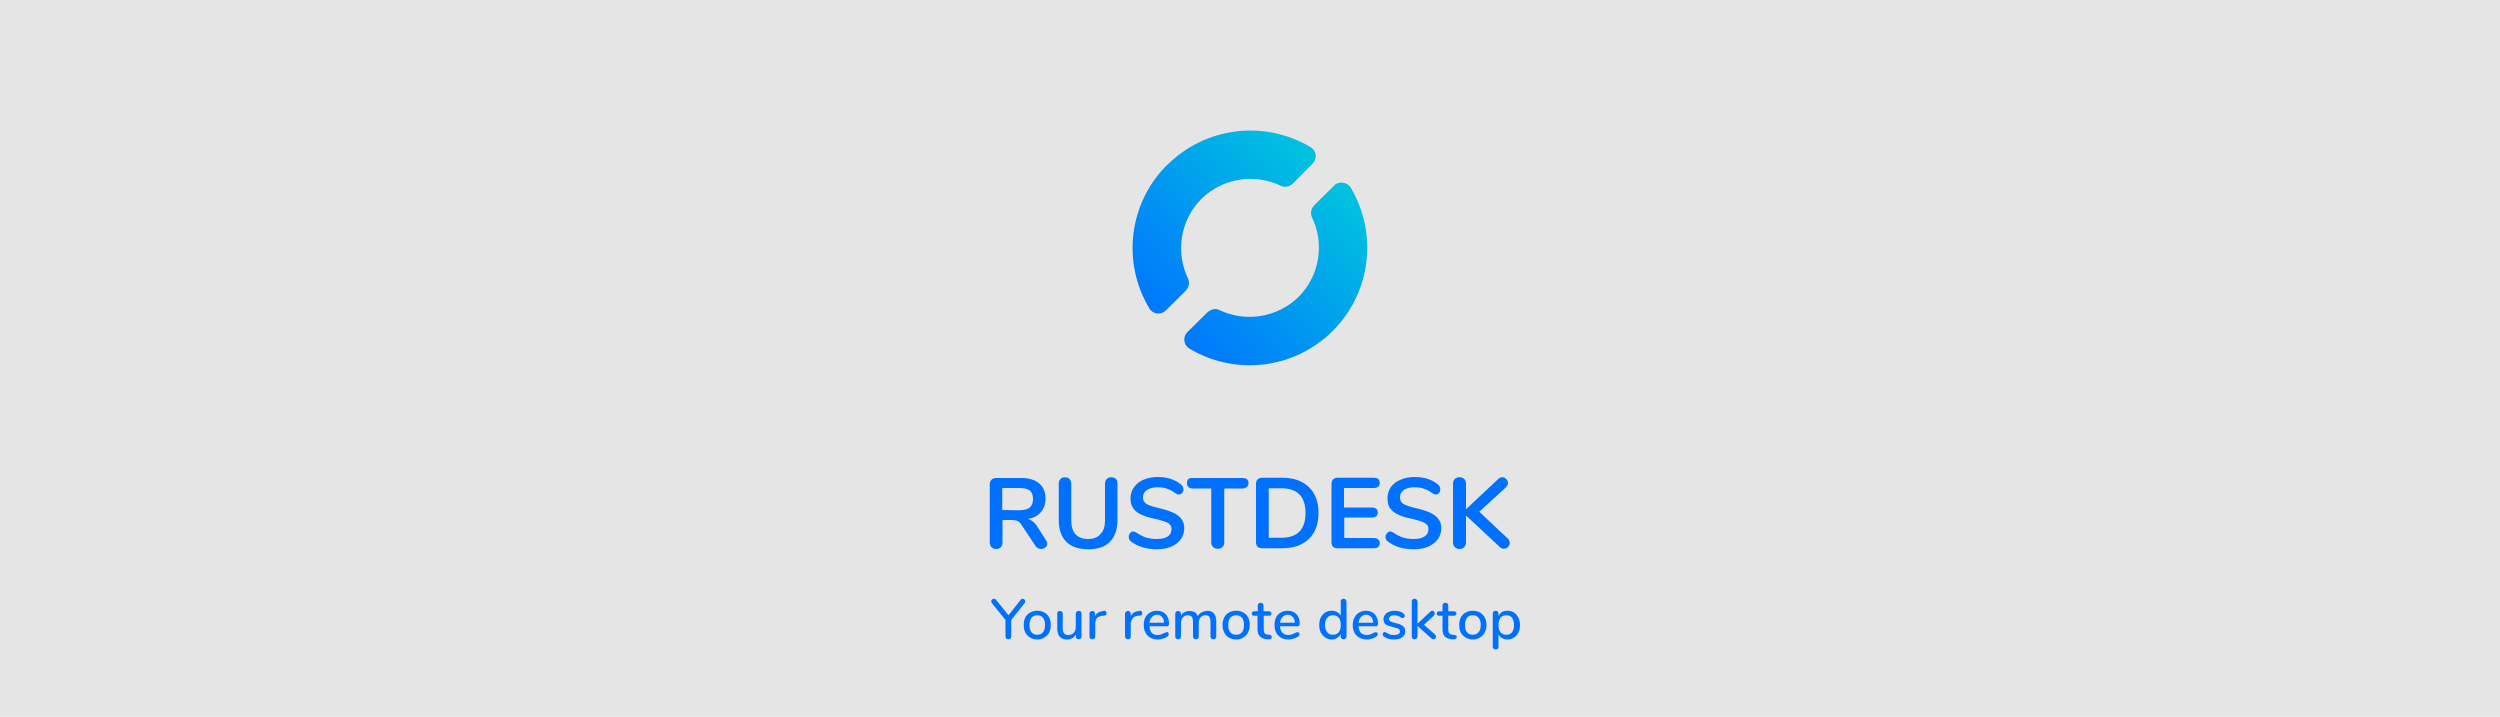
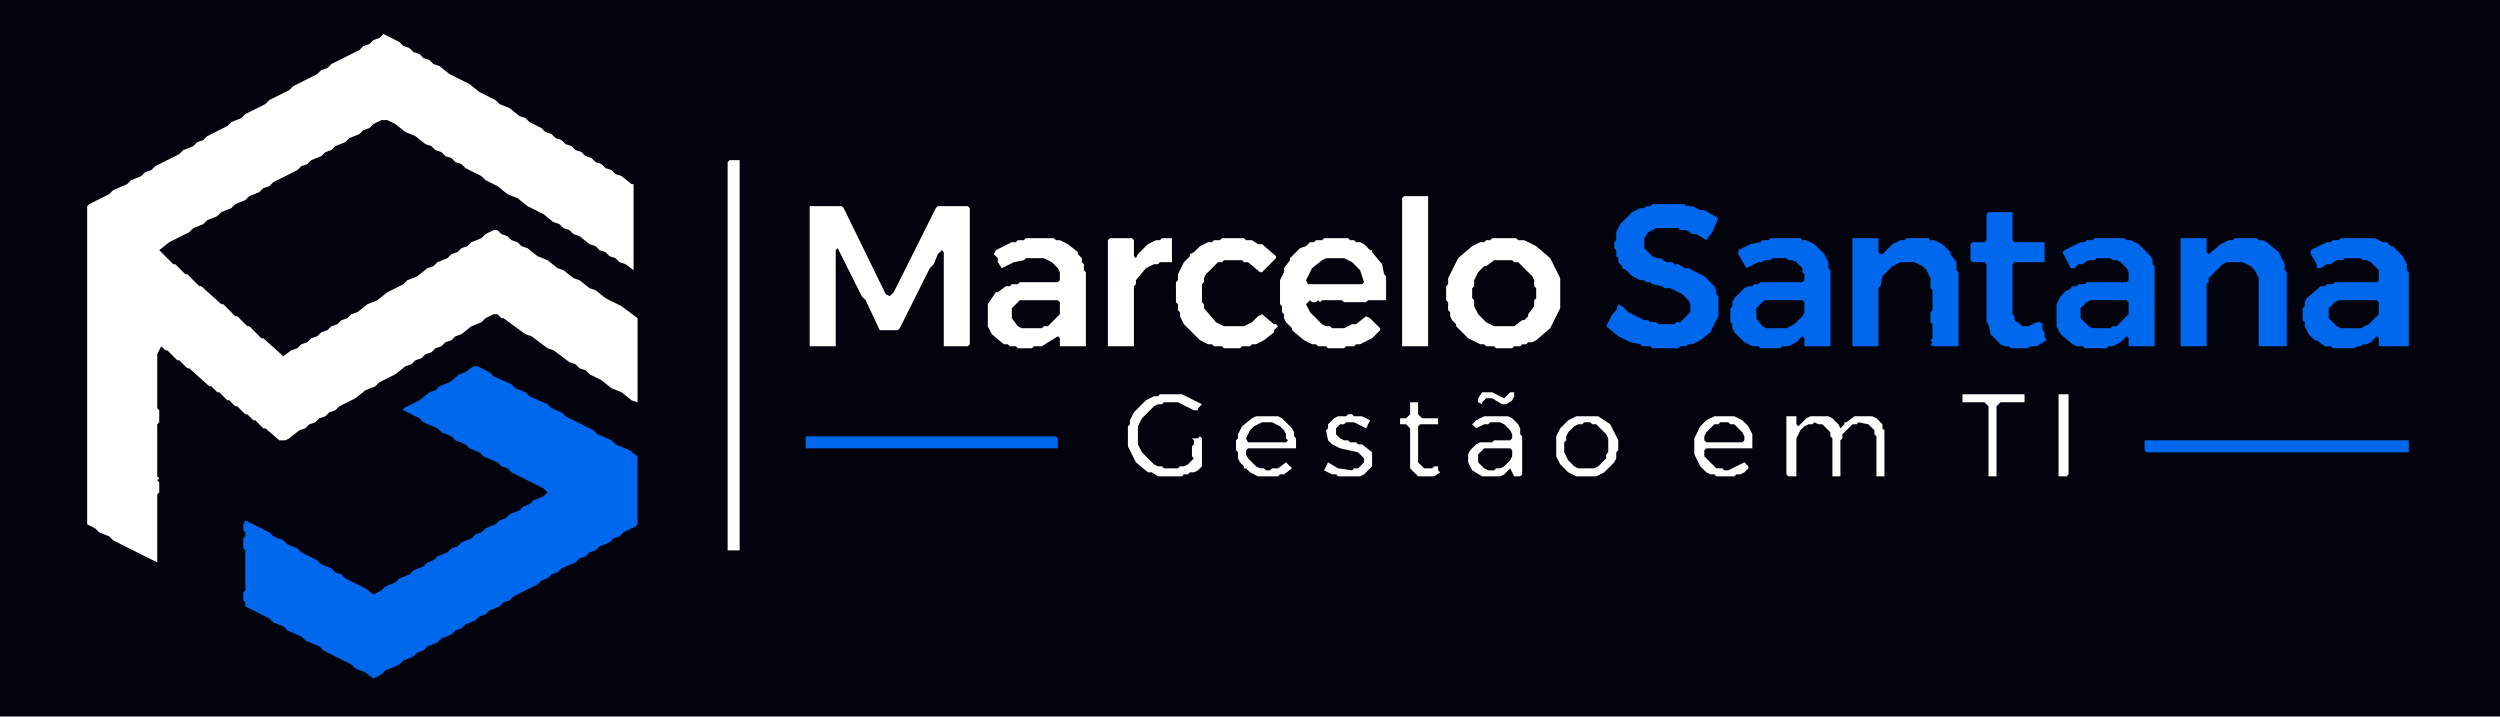
- <svg xmlns="http://www.w3.org/2000/svg" xmlns:xlink="http://www.w3.org/1999/xlink" xml:space="preserve" width="1000" height="286.6" style="clip-rule:evenodd;fill-rule:evenodd;stroke-linejoin:round;stroke-miterlimit:1.414">
-   <path d="M0 0h1000v286.6H0z" style="opacity:1;fill:#e5e5e5;fill-opacity:1;fill-rule:evenodd;stroke:none;stroke-width:.143px;stroke-linecap:butt;stroke-linejoin:miter;stroke-miterlimit:4;stroke-dasharray:none;stroke-dashoffset:0;stroke-opacity:1;marker:none" />
-   <defs>
-     <linearGradient xlink:href="#a" id="c" x1=".1" x2=".8" y1=".9" y2=".2" gradientTransform="matrix(94.00173 0 0 93.99768 453 52.2)" gradientUnits="userSpaceOnUse" />
-     <linearGradient id="a" x1=".1" x2=".8" y1=".9" y2=".2" gradientTransform="matrix(26.301 0 0 26.331 90.7 911.8)" gradientUnits="userSpaceOnUse">
-       <stop offset="0" stop-color="#004ba6" style="stop-color:#0071ff;stop-opacity:1" />
-       <stop offset="1" stop-color="#00bfe1" style="stop-color:#00bfe1;stop-opacity:1" />
-     </linearGradient>
-     <path id="b" d="M412.8 154.2h247V204h-247z" />
-   </defs>
-   <g style="clip-rule:evenodd;fill-rule:evenodd;stroke-linejoin:round;stroke-miterlimit:1.414">
-     <g style="font-size:40px;line-height:1.25;white-space:pre;shape-inside:url(#b);fill:#0071ff" transform="translate(-20 28.7)">
-       <path d="M438.4 187.4q.5.7.5 1.4 0 .9-.8 1.5-.7.6-1.7.6-.6 0-1.2-.3t-1-.9l-5.3-8q-.8-1.4-1.7-1.9-1-.5-2.4-.5H421v9q0 1.2-.7 1.9-.6.7-1.8.7-1.2 0-1.9-.7t-.7-2V165q0-1.2.7-1.8.7-.7 1.8-.7h10q4.8 0 7.3 2.2 2.5 2.1 2.5 6.1 0 3.3-1.9 5.4-1.8 2.1-5.2 2.7 1.2.3 2 1 1 .7 1.8 2zm-10.8-12q3 0 4.3-1.1 1.3-1.2 1.3-3.4 0-2.4-1.3-3.4-1.4-1-4.3-1h-6.7v8.8zm27.7 15.6q-5.8 0-8.8-3-3-3-3-8.8v-14.4q0-1.2.7-1.9.6-.7 1.8-.7 1.2 0 1.8.7.7.7.7 1.9v14.7q0 3.6 1.7 5.5 1.8 1.9 5 1.9 3.4 0 5-2 1.8-1.8 1.8-5.4v-14.7q0-1.2.7-1.9t1.8-.7q1.2 0 1.9.7.6.7.6 1.9v14.4q0 5.7-3 8.8-3 3-8.7 3zm27.4 0q-3 0-5.8-.8-2.7-.9-4.5-2.3-.9-.6-.9-1.9 0-.8.5-1.4.5-.7 1.2-.7t1.6.6q1.8 1.2 3.6 1.8 2 .6 4.2.6 3 0 4.5-1t1.5-3q0-1.6-1.4-2.4-1.5-.8-4.9-1.6-3.5-.7-5.7-1.7t-3.3-2.6q-1.1-1.5-1.1-4 0-2.4 1.4-4.4 1.4-2 3.8-3 2.6-1.1 5.7-1.1 5.7 0 9.3 3 .5.4.7.9.3.4.3 1 0 .9-.6 1.5-.4.6-1.1.6l-.8-.1-.9-.5q-1.6-1.2-3.2-1.7-1.5-.6-3.7-.6-2.7 0-4.3 1.1-1.6 1-1.6 3 0 1.7 1.4 2.6 1.4.8 4.8 1.6 3.5.8 5.7 1.8 2.3 1 3.4 2.5 1.2 1.5 1.2 3.8 0 2.5-1.4 4.4-1.3 1.9-3.9 3-2.4 1-5.7 1zm24.4-.2q-1.2 0-1.9-.7t-.7-1.8v-21.6h-7.3q-2.4 0-2.4-2.2t2.4-2H517q2.4 0 2.4 2t-2.4 2.2h-7.3v21.6q0 1.1-.7 1.8t-1.9.7zm17.8-.2q-1.2 0-1.9-.6-.6-.7-.6-1.8v-23.3q0-1.2.6-1.8.7-.7 1.9-.7h8q6.8 0 10.6 3.7 3.9 3.7 3.9 10.4t-3.9 10.4q-3.8 3.7-10.7 3.7zm7.6-4.2q9.7 0 9.7-9.9t-9.7-9.9h-5v19.8zm22.5 4.2q-1.1 0-1.8-.6-.6-.7-.6-1.8v-23.3q0-1.2.6-1.8.7-.7 1.8-.7h14.5q1.1 0 1.8.5.6.6.6 1.5 0 1-.6 1.6-.7.5-1.8.5h-11.9v7.8h11q1.2 0 1.9.5.6.5.6 1.5t-.6 1.5-1.8.5h-11v8.2h11.8q1.1 0 1.8.6.6.5.6 1.5t-.6 1.5-1.8.5zm30.5.4q-3.1 0-5.9-.8-2.7-.9-4.4-2.3-1-.6-1-1.9 0-.8.6-1.4.5-.7 1.2-.7t1.6.6q1.7 1.2 3.6 1.8 1.9.6 4.2.6 2.9 0 4.4-1 1.6-1 1.6-3 0-1.6-1.5-2.4-1.4-.8-4.8-1.6-3.5-.7-5.7-1.7t-3.4-2.6q-1-1.5-1-4 0-2.4 1.3-4.4 1.4-2 3.9-3 2.5-1.1 5.6-1.1 5.8 0 9.4 3 .5.4.7.9.2.4.2 1 0 .9-.5 1.5t-1.2.6l-.7-.1-.9-.5q-1.6-1.2-3.2-1.7-1.5-.6-3.8-.6-2.7 0-4.3 1.1-1.5 1-1.5 3 0 1.7 1.4 2.6 1.4.8 4.7 1.6 3.6.8 5.8 1.8 2.2 1 3.4 2.5 1.2 1.5 1.2 3.8 0 2.5-1.4 4.4-1.4 1.9-3.9 3-2.5 1-5.7 1zm37.6-4.3q.8.8.8 1.8 0 .9-.7 1.6-.7.7-1.6.7-1 0-1.9-.9l-13.3-12.4v10.8q0 1.1-.7 1.8-.7.8-1.9.8t-1.9-.8q-.7-.7-.7-1.8v-23.5q0-1.2.7-1.9t1.9-.7q1.2 0 1.9.7t.7 1.9V175l12.9-12.1q.7-.7 1.6-.7 1 0 1.6.7.7.7.7 1.6t-.8 1.7l-10.7 9.8z" aria-label="RUSTDESK" style="font-weight:700;font-family:Nunito;-inkscape-font-specification:&quot;Nunito Bold&quot;" />
-     </g>
-     <g style="font-size:22.667px;line-height:1.25;fill:#0071ff">
-       <path d="M390.8 212.4q.3-.4.7-.4.5 0 .8.3.3.4.3.8t-.3.7l-5.3 6.7v6.5q0 .6-.4 1-.3.2-.8.2t-.8-.3q-.3-.3-.3-.9v-6.5l-5.4-6.7q-.3-.3-.3-.7 0-.5.3-.8.4-.3.8-.3.5 0 .8.4l5 6.2zm6.6 15.9q-1.6 0-2.9-.8-1.2-.7-1.9-2-.6-1.3-.6-3t.6-3q.7-1.3 2-2 1.2-.7 2.8-.7t2.8.7q1.3.7 2 2 .6 1.3.6 3t-.6 3q-.7 1.3-2 2-1.2.8-2.8.8zm0-1.9q1.5 0 2.3-1 .8-1 .8-2.9t-.8-2.9q-.8-1-2.3-1t-2.3 1q-.8 1-.8 3 0 1.8.8 2.8.8 1 2.3 1zm16.5-9.6q.6 0 .9.3.3.3.3.8v9.2q0 .5-.3.8-.4.3-.9.3t-.8-.3q-.2-.3-.2-.7v-.9q-.6 1-1.5 1.5-1 .5-2 .5-4 0-4-4.5V218q0-.5.2-.8.3-.3.9-.3.5 0 .8.3.3.3.3.8v5.9q0 1.3.6 2 .5.6 1.6.6 1.4 0 2.2-.9.8-.8.8-2.3V218q0-.5.3-.8.3-.3.8-.3zm10.2 0q1 0 1 1 0 .4-.2.7-.2.2-.9.3h-.6q-1.5.2-2.2 1-.6 1-.6 2.1v5.2q0 .6-.4.8-.3.3-.8.3t-.8-.3q-.3-.2-.3-.8V218q0-.5.3-.8.3-.3.8-.3t.8.3q.3.3.3.8v1q.4-1 1.3-1.5t2-.6zm14.3 0q1 0 1 1 0 .4-.2.7l-.9.3h-.7q-1.4.2-2 1-.8 1-.8 2.1v5.2q0 .6-.3.8-.3.3-.8.3t-.8-.3q-.4-.2-.4-.8V218q0-.5.4-.8.3-.3.8-.3t.8.3q.3.3.3.8v1q.4-1 1.3-1.5.8-.5 2-.6zm10.9 8.5q.3 0 .5.3.2.2.2.6 0 .6-.8 1.1-.8.5-1.8.7-.9.3-1.7.3-2.7 0-4.2-1.6-1.5-1.5-1.5-4.2 0-1.7.6-3 .7-1.3 2-2 1.1-.7 2.7-.7 2.2 0 3.5 1.4 1.3 1.4 1.3 3.8 0 1-.8 1h-7q.2 3.5 3.3 3.5.9 0 1.5-.3l1.3-.6.4-.1.5-.2zm-4-6.9q-1.3 0-2 .9-.9.8-1 2.3h5.8q0-1.5-.8-2.3-.7-.9-2-.9zm20-1.6q3.7 0 3.7 4.4v6q0 .4-.3.7-.3.3-.8.3t-.9-.3q-.3-.3-.3-.8v-5.9q0-1.3-.5-2-.5-.6-1.5-.6-1.3 0-2 .9-.7.8-.7 2.3v5.3q0 .5-.3.8-.4.3-.9.3t-.8-.3q-.3-.3-.3-.8v-5.9q0-1.3-.5-2-.5-.6-1.6-.6-1.2 0-2 .9-.7.8-.7 2.3v5.3q0 .5-.3.8-.3.3-.8.3t-.9-.3q-.3-.3-.3-.8V218q0-.5.3-.8.4-.3.9-.3.4 0 .7.3.4.3.4.8v.8q.5-1 1.3-1.4 1-.5 2-.5 1.3 0 2.2.5.8.5 1.2 1.6.5-1 1.5-1.5 1-.6 2.2-.6zm11.7 11.5q-1.7 0-3-.8-1.2-.7-1.8-2-.7-1.3-.7-3t.7-3q.6-1.3 1.9-2 1.2-.7 2.9-.7t2.8.7q1.3.7 2 2 .6 1.3.6 3t-.7 3q-.6 1.3-1.9 2-1.2.8-2.8.8zm0-1.9q1.5 0 2.3-1 .8-1 .8-2.9t-.8-2.9q-.9-1-2.3-1t-2.4 1q-.8 1-.8 3 0 1.8.8 2.8.8 1 2.4 1zm13.3 0q.5.1.7.3.2.2.2.6 0 .5-.3.7-.4.3-1 .2h-.7q-1.8-.2-2.7-1.1-1-1-1-3v-5.3h-1.3q-1 0-1-.9 0-.4.3-.6.3-.3.7-.3h1.4v-2.3q0-.5.3-.8.3-.3.8-.3t.9.3q.3.3.3.8v2.3h2.2q.5 0 .7.3.3.2.3.6 0 .4-.3.7-.2.2-.7.2H488v5.5q0 1 .4 1.6.5.4 1.4.5zm11.2-1q.4 0 .6.2.2.2.2.6 0 .6-.8 1.1-.8.5-1.8.7-1 .3-1.8.3-2.6 0-4.1-1.6-1.5-1.5-1.5-4.2 0-1.7.6-3 .7-1.3 1.9-2t2.8-.7q2.2 0 3.5 1.4 1.3 1.4 1.3 3.8 0 1-.9 1h-7q.3 3.5 3.4 3.5.9 0 1.5-.3l1.3-.6.3-.1.5-.2zm-3.9-7q-1.3 0-2.1.9-.8.8-1 2.3h5.9q0-1.5-.8-2.3-.7-.9-2-.9zm22.3-6.4q.5 0 .8.3.4.3.4.8v14q0 .5-.4.8-.3.3-.8.3t-.8-.3q-.3-.3-.3-.8v-1q-.5 1-1.5 1.6-1 .6-2.2.6-1.4 0-2.5-.8-1.1-.7-1.8-2-.6-1.3-.6-3 0-1.8.6-3 .7-1.3 1.8-2 1-.7 2.5-.7 1.3 0 2.2.5 1 .5 1.5 1.5V213q0-.4.3-.7.3-.3.8-.3zm-4.2 14.4q1.5 0 2.3-1 .8-1 .8-2.9t-.8-2.9q-.8-1-2.3-1t-2.3 1q-.9 1-.9 2.9 0 1.8.9 2.9.8 1 2.3 1zm17.2-1q.3 0 .5.2t.2.6q0 .6-.8 1.1-.8.5-1.7.7-1 .3-1.8.3-2.6 0-4.2-1.6-1.5-1.5-1.5-4.2 0-1.7.7-3t1.9-2q1.2-.7 2.7-.7 2.2 0 3.5 1.4 1.3 1.4 1.3 3.8 0 1-.8 1h-7q.2 3.5 3.4 3.5.8 0 1.4-.3.7-.2 1.3-.6l.4-.1.5-.2zm-4-7q-1.2 0-2 .9-.8.8-1 2.3h5.9q-.1-1.5-.8-2.3-.7-.9-2-.9zm11.2 9.9q-2.3 0-3.8-1-.4-.2-.6-.5l-.1-.6q0-.4.2-.6.2-.3.5-.3t1 .4l1.2.6q.7.2 1.7.2t1.7-.4q.6-.4.6-1 0-.5-.3-.8-.2-.3-.8-.5l-1.7-.5q-2-.4-3-1.1-.8-.8-.8-2 0-1 .6-1.8t1.6-1.2q1-.4 2.2-.4 1 0 1.8.2.9.2 1.5.7.8.5.8 1.1 0 .4-.3.7-.2.2-.5.2h-.4q-.2 0-.5-.4l-1.2-.5q-.5-.2-1.3-.2-1 0-1.5.4-.6.4-.6 1 0 .7.5 1 .6.4 2 .7 1.6.3 2.4.8.9.4 1.2 1 .4.6.4 1.5 0 1.5-1.2 2.4-1.2.9-3.3.9zm16.4-2q.4.3.4.8t-.3.8q-.3.3-.7.3-.5 0-.8-.3l-5.6-5v4.2q0 .5-.4.8-.3.3-.8.3t-.8-.3q-.3-.3-.3-.8v-14q0-.5.3-.8.3-.3.8-.3t.8.3q.4.3.4.8v8.9l5.1-4.8q.4-.4.8-.4t.7.3q.3.4.3.8t-.3.8l-4 3.7zm7.7.2q.5 0 .7.2.3.2.3.6 0 .5-.4.7-.3.3-1 .2h-.6q-1.9-.2-2.8-1.1-.9-1-.9-3v-5.3h-1.3q-1 0-1-.9 0-.4.2-.6.3-.3.8-.3h1.3v-2.3q0-.5.3-.8.3-.3.9-.3.5 0 .8.3.3.3.3.8v2.3h2.3q.4 0 .7.3.3.2.3.6 0 .4-.3.7-.3.2-.7.2h-2.3v5.5q0 1 .4 1.6.5.4 1.4.5zm7.4 1.8q-1.6 0-2.8-.8-1.3-.7-2-2-.6-1.3-.6-3t.6-3q.7-1.3 2-2 1.2-.7 2.8-.7t2.9.7q1.2.7 1.9 2t.7 3q0 1.7-.7 3t-2 2q-1.1.8-2.8.8zm0-1.9q1.5 0 2.3-1 .9-1 .9-2.9t-.9-2.9q-.8-1-2.3-1t-2.3 1q-.8 1-.8 3 0 1.8.8 2.8.8 1 2.3 1zm14-9.6q1.4 0 2.5.7t1.7 2q.7 1.3.7 3 0 1.8-.6 3t-1.8 2q-1.1.8-2.6.8-1.2 0-2.2-.6-.9-.5-1.4-1.5v5q0 .5-.3.8-.3.3-.8.3t-.9-.3q-.3-.3-.3-.8v-13.3q0-.5.3-.8.3-.3.9-.3.5 0 .8.3.3.3.3.8v1q.5-1 1.4-1.6 1-.5 2.2-.5zm-.6 9.6q1.5 0 2.3-1 .8-1 .8-2.8 0-2-.8-3t-2.3-1q-1.5 0-2.3 1-.8 1-.8 3 0 1.8.8 2.8.8 1 2.3 1z" aria-label="Your remote desktop" style="font-weight:600;font-family:Nunito;-inkscape-font-specification:&quot;Nunito Semi-Bold&quot;" transform="translate(17.5 27.5)" />
-     </g>
+ <svg xmlns="http://www.w3.org/2000/svg" width="1000" height="286.6" viewBox="0 0 1000 286.6">
+   <rect width="1000" height="286.6" fill="#03030d" />
+   <g transform="translate(19.6648 0.0) scale(0.8005587)">
+     <path fill="#ffffff" fill-rule="evenodd" d="M714 231L714 227L717 224L730 224L731 225L731 228L730 230L727 233L725 234L723 234L722 235L719 235L717 234Z M827 218L828 216L832 212L834 212L835 211L839 211L840 212L842 212L846 216L847 218L847 220L846 221L828 221L827 220Z M767 211L770 211L771 212L773 212L778 217L779 219L779 226L778 227L778 229L774 233L772 234L764 234L762 233L759 230L757 226L757 221L758 220L758 218L759 216L762 213L764 212L766 212Z M598 219L600 215L602 213L606 211L611 211L615 213L617 215L618 217L618 219L619 220L618 221L599 221Z M868 208L868 237L869 238L873 238L873 219L875 215L877 213L879 212L881 212L882 211L884 212L886 212L890 216L890 218L891 219L891 238L895 238L895 220L896 219L896 217L901 212L903 212L904 211L909 212L912 215L912 217L913 218L913 238L917 238L917 215L916 214L916 212L913 209L911 208L902 208L898 211L897 211L897 212L895 214L894 212L891 209L889 208L880 208L878 209L874 213L873 212L873 208Z M828 210L825 213L822 219L822 227L825 233L828 236L830 237L832 237L833 238L842 238L843 237L845 237L847 236L849 234L849 233L847 231L839 235L837 235L836 234L833 234L827 228L827 225L828 224L851 224L851 217L849 213L846 210L842 208L832 208Z M763 208L759 210L755 214L753 218L753 228L755 232L759 236L763 238L773 238L777 236L782 231L783 229L783 226L784 225L784 220L780 212L774 208Z M713 210L711 212L713 214L717 212L719 212L720 211L725 211L727 212L730 215L731 217L731 219L730 220L722 220L721 221L715 221L713 222L710 225L709 227L709 231L711 235L716 238L725 238L727 237L730 234L732 238L735 238L736 237L736 218L735 217L735 214L734 212L731 209L729 208L717 208Z M601 209L596 213L594 217L594 219L593 220L593 225L594 226L594 229L595 231L597 233L597 234L598 234L600 236L604 238L614 238L615 237L617 237L621 234L618 231L614 234L611 234L610 235L608 235L607 234L605 234L603 233L599 229L598 227L598 225L599 224L623 224L623 219L622 218L622 216L621 214L616 209L614 208L603 208Z M644 208L642 209L639 212L639 214L638 215L639 220L641 222L645 224L654 226L657 229L657 231L654 234L652 234L651 235L644 234L639 231L637 235L641 237L643 237L644 238L655 238L657 237L661 233L661 226L656 222L654 222L653 221L650 221L649 220L647 220L645 219L643 217L643 214L645 212L647 212L648 211L652 211L658 214L660 210L656 208L652 208L651 207L649 207L648 208Z M680 201L680 207L678 209L675 209L675 212L678 212L680 214L680 234L684 238L692 238L695 236L694 235L694 233L692 233L691 234L687 234L684 231L684 213L685 212L694 212L694 209L686 209L684 207L684 201Z M1004 197L1004 238L1008 238L1009 237L1009 197Z M956 197L956 201L967 201L969 203L969 238L973 238L973 203L975 201L987 201L987 197Z M548 200L542 206L540 210L540 212L539 213L539 223L543 231L549 236L551 236L554 238L566 238L567 237L569 237L570 236L572 236L574 235L576 233L576 219L575 218L574 219L571 219L572 220L572 222L571 223L571 228L572 229L569 232L567 233L565 233L564 234L557 234L556 233L554 233L552 232L546 226L544 222L544 213L546 209L552 203L554 202L556 202L557 201L564 201L572 205L574 205L574 204L576 202L566 197L555 197L554 198L552 198Z M714 201L716 202L716 201L718 199L721 199L726 202L728 202L731 200L732 198L732 196L730 196L727 199L721 196L716 196L714 199Z M481 154L485 150L504 150L505 151L505 157L499 163L497 163L496 164L486 164L484 163L481 159Z M722 130L731 130L732 131L734 131L741 138L742 140L742 143L743 144L743 149L742 150L742 153L739 157L739 158L737 160L736 160L732 163L722 163L718 161L714 157L712 153L712 150L711 149L711 144L712 143L712 140L714 136L717 133L718 133Z M628 140L631 134L636 130L638 129L647 129L651 131L655 135L657 141L656 142L629 142Z M721 119L720 120L718 120L717 121L715 121L711 123L704 129L699 139L699 142L698 143L698 150L699 151L699 155L700 156L700 158L701 160L703 162L703 163L709 169L715 172L717 172L718 173L722 173L723 174L731 174L732 173L735 173L736 172L738 172L739 171L741 171L743 170L750 164L755 154L755 139L750 129L743 123L737 120L734 120L733 119Z M630 121L628 123L625 124L620 129L620 130L617 134L617 136L615 140L615 152L616 153L616 156L617 157L617 159L618 161L621 164L621 165L627 170L631 172L633 172L634 173L638 173L639 174L647 174L648 173L652 173L653 172L655 172L661 169L665 165L665 164L660 159L658 158L653 162L651 162L647 164L641 164L640 163L638 163L636 162L630 156L628 152L630 150L631 151L633 151L634 150L635 151L636 150L646 150L647 151L658 151L659 150L668 150L668 138L667 137L666 132L661 126L661 125L660 125L657 122L655 121L653 121L652 120L650 120L649 119L637 119L636 120L633 120L632 121Z M579 121L575 123L572 126L570 127L570 128L567 131L564 137L564 140L563 141L563 151L564 152L564 155L565 156L565 158L567 162L575 170L579 172L581 172L582 173L586 173L587 174L595 174L596 173L600 173L601 172L603 172L607 170L612 166L612 165L614 163L613 162L612 162L606 157L604 158L601 161L597 163L587 163L583 161L577 154L577 152L576 151L576 142L577 141L577 139L578 137L584 131L586 131L587 130L596 130L597 131L599 131L605 136L606 136L613 129L613 128L606 122L604 122L601 120L598 120L597 119L586 119L585 120L582 120L581 121Z M561 119L556 119L555 120L553 120L549 122L544 127L543 129L542 128L542 120L541 119L530 119L529 120L529 173L542 173L542 143L543 142L543 140L548 134L552 132L554 132L555 131L561 131Z M473 125L472 127L474 129L474 131L476 134L482 131L487 130L488 129L497 129L501 131L504 134L505 136L505 140L504 141L485 141L484 142L481 142L480 143L478 143L474 146L473 146L469 152L469 163L471 167L477 172L479 172L480 173L483 173L484 174L491 174L492 173L496 173L504 168L505 169L505 173L518 173L518 136L517 135L517 132L516 131L516 129L514 127L514 126L509 122L505 120L503 120L502 119L488 119L487 120L484 120L483 121L481 121Z M380 103L380 173L393 173L393 125L394 124L406 148L408 150L415 165L424 165L425 164L440 134L442 132L444 127L446 125L447 126L447 173L459 173L460 172L460 104L459 103L444 103L443 104L422 146L420 148L418 147L397 104L396 103Z M677 98L676 99L676 173L689 173L689 98Z M340 80L339 81L339 275L345 275L345 80Z M292 92L291 92L286 88L283 87L281 85L278 84L276 82L273 81L271 79L268 78L266 76L263 75L261 73L258 72L256 70L253 69L251 67L248 66L246 64L240 61L238 59L235 58L230 54L225 52L223 50L215 46L210 42L200 37L195 33L192 32L190 30L187 29L185 27L182 26L180 24L177 23L175 21L167 17L165 19L162 20L160 22L157 23L155 25L141 32L139 34L136 35L134 37L122 43L120 45L110 50L108 52L98 57L96 59L91 61L89 63L79 68L77 70L74 71L72 73L67 75L65 77L53 83L51 85L48 86L46 88L41 90L39 92L32 95L30 97L20 102L19 103L19 262L23 264L25 266L30 268L32 270L54 281L54 247L55 246L55 241L54 240L55 239L54 238L54 212L55 211L55 205L54 204L54 177L56 173L58 175L59 175L64 180L65 180L69 184L70 184L80 193L81 193L84 196L85 196L89 200L90 200L93 203L94 203L98 207L99 207L102 210L103 210L107 214L108 214L115 220L118 220L120 219L125 215L128 214L130 212L133 211L135 209L138 208L140 206L143 205L145 203L153 199L158 195L163 193L165 191L173 187L178 183L181 182L183 180L186 179L188 177L191 176L193 174L196 173L198 171L201 170L203 168L206 167L211 163L216 161L218 159L222 157L224 157L226 159L227 159L238 167L241 168L249 174L252 175L260 181L263 182L265 184L268 185L270 187L276 190L281 194L286 196L291 200L294 201L294 159L286 153L278 149L273 145L270 144L265 140L262 139L257 135L254 134L249 130L244 128L239 124L236 123L234 121L231 120L229 118L226 117L224 115L222 115L218 117L216 119L211 121L209 123L206 124L204 126L201 127L199 129L194 131L192 133L189 134L184 138L179 140L177 142L169 146L164 150L159 152L154 156L151 157L149 159L146 160L144 162L141 163L139 165L136 166L134 168L131 169L129 171L126 172L124 174L121 175L117 178L107 169L106 169L100 163L99 163L94 158L93 158L87 152L86 152L76 143L75 143L69 137L68 137L63 132L62 132L55 125L60 121L70 116L72 114L77 112L79 110L84 108L86 106L91 104L93 102L98 100L100 98L105 96L107 94L110 93L112 91L124 85L126 83L129 82L131 80L136 78L138 76L141 75L143 73L148 71L150 69L155 67L157 65L160 64L162 62L166 60L169 60L173 62L178 66L183 68L188 72L191 73L193 75L196 76L198 78L201 79L203 81L206 82L208 84L216 88L218 90L224 93L229 97L234 99L239 103L247 107L252 111L255 112L257 114L260 115L262 117L265 118L270 122L273 123L275 125L278 126L280 128L283 129L285 131L288 132L292 135Z" />
+     <path fill="#0068ed" fill-rule="evenodd" d="M1047 220L1047 225L1048 226L1179 226L1179 220Z M378 218L378 224L504 224L504 219L503 218Z M294 228L290 225L283 222L281 220L274 217L272 215L258 208L256 206L251 204L249 202L240 198L238 196L233 194L231 192L222 188L220 186L214 183L212 183L208 186L205 187L200 191L195 193L193 195L190 196L185 200L177 204L177 205L185 209L187 211L194 214L196 216L201 218L203 220L208 222L210 224L215 226L217 228L224 231L226 233L229 234L231 236L247 244L249 246L247 248L242 250L240 252L237 253L235 255L230 257L228 259L225 260L223 262L218 264L216 266L213 267L211 269L206 271L204 273L201 274L199 276L194 278L192 280L189 281L187 283L182 285L180 287L175 289L173 291L168 293L166 295L162 297L158 294L148 289L146 287L143 286L141 284L136 282L134 280L126 276L124 274L119 272L117 270L112 268L110 266L98 260L97 262L97 265L98 266L98 268L97 269L97 274L98 275L98 295L97 296L97 300L98 301L98 303L110 309L112 311L117 313L119 315L126 318L128 320L135 323L137 325L151 332L153 334L158 336L162 339L166 337L168 335L175 332L177 330L182 328L184 326L187 325L189 323L194 321L196 319L201 317L203 315L206 314L208 312L213 310L215 308L218 307L220 305L225 303L227 301L230 300L232 298L244 292L246 290L249 289L251 287L254 286L256 284L263 281L265 279L268 278L270 276L273 275L275 273L280 271L282 269L285 268L287 266L293 263L294 262Z M1139 154L1142 151L1144 150L1163 150L1164 151L1164 157L1159 162L1155 164L1145 164L1143 163L1139 159Z M1015 154L1018 151L1020 150L1038 150L1039 151L1039 157L1033 163L1031 163L1030 164L1021 164L1019 163L1015 159Z M853 159L853 154L857 150L876 150L877 151L877 156L876 158L872 162L868 164L858 164L856 163Z M1130 125L1130 127L1133 132L1133 134L1135 134L1138 132L1140 132L1143 130L1146 130L1147 129L1155 129L1156 130L1158 130L1160 131L1164 135L1164 140L1163 141L1142 141L1141 142L1138 142L1137 143L1135 143L1128 149L1127 151L1127 153L1126 154L1126 160L1127 161L1127 163L1129 167L1132 170L1133 170L1137 173L1140 173L1141 174L1152 174L1153 173L1155 173L1156 172L1158 172L1160 171L1163 168L1164 169L1164 173L1179 173L1179 136L1178 135L1178 132L1176 128L1171 123L1170 123L1168 121L1166 121L1162 119L1145 119L1144 120L1141 120L1140 121L1138 121Z M1065 119L1065 173L1078 173L1078 142L1079 141L1079 139L1086 132L1088 131L1096 131L1100 133L1102 135L1104 139L1104 173L1118 173L1118 136L1117 135L1117 132L1114 126L1108 121L1106 120L1104 120L1103 119L1092 119L1091 120L1089 120L1085 122L1079 127L1078 126L1078 119Z M1007 125L1006 126L1010 134L1012 134L1014 132L1016 132L1019 130L1022 130L1023 129L1030 129L1031 130L1033 130L1035 131L1038 134L1039 136L1039 140L1038 141L1018 141L1017 142L1014 142L1013 143L1011 143L1009 145L1008 145L1005 148L1003 152L1003 163L1005 167L1011 172L1013 173L1016 173L1017 174L1028 174L1029 173L1031 173L1035 171L1038 168L1039 169L1039 173L1052 173L1052 133L1051 132L1051 130L1050 128L1044 122L1040 120L1038 120L1037 119L1022 119L1021 120L1018 120L1017 121L1015 121Z M901 119L901 173L914 173L914 144L915 143L916 138L921 133L925 131L932 131L936 133L938 135L940 139L940 144L941 145L941 155L940 156L940 161L941 162L941 169L940 170L941 171L940 172L941 173L954 173L954 136L953 135L953 131L950 127L950 126L946 122L942 120L940 120L939 119L928 119L927 120L925 120L921 122L916 127L915 127L914 126L914 119Z M844 125L844 127L848 134L854 131L856 131L857 130L860 130L861 129L868 129L869 130L871 130L873 131L876 134L876 136L877 137L877 140L876 141L855 141L854 142L852 142L851 143L849 143L847 144L842 149L841 151L841 153L840 154L840 161L841 162L841 164L842 166L847 171L851 173L854 173L855 174L865 174L866 173L869 173L873 171L876 168L877 169L877 173L890 173L890 135L889 134L889 131L887 127L882 122L878 120L876 120L875 119L860 119L859 120L856 120L855 121L850 122Z M969 106L968 107L968 120L967 121L961 121L960 122L960 130L961 131L967 131L968 132L968 161L969 162L970 167L975 172L977 173L979 173L980 174L989 174L990 173L993 173L998 170L997 168L997 166L996 165L996 162L995 161L993 161L989 163L986 163L982 160L982 158L981 157L981 132L982 131L997 131L997 121L982 121L981 120L981 106Z M801 102L800 103L798 103L797 104L795 104L791 106L785 112L783 116L783 120L782 121L782 124L783 125L783 128L784 129L784 131L786 133L786 134L788 135L791 138L795 140L797 140L798 141L800 141L801 142L806 143L807 144L810 144L816 147L819 150L820 152L820 156L815 161L813 161L812 162L804 162L803 161L800 161L799 160L797 160L789 156L786 153L784 152L783 155L781 157L778 163L784 168L790 171L795 172L796 173L800 173L801 174L814 174L815 173L818 173L819 172L821 172L825 170L830 166L834 158L834 148L833 147L833 145L832 143L827 138L819 134L817 134L814 132L812 132L811 131L808 131L805 129L803 129L801 128L797 124L797 119L799 116L803 114L814 114L815 115L818 115L821 117L823 117L828 120L831 116L834 109L827 105L825 105L821 103L818 103L817 102Z" />
  </g>
-   <path fill="url(#b)" d="m533.7 74.2-7.7 7.6c-1.4 1.3-2 3.2-1.3 4.9a28 28 0 0 1-5.2 32 28.1 28.1 0 0 1-32 5.2c-1.7-.7-3.5 0-4.7 1.2l-7.9 7.8a4.2 4.2 0 0 0 .8 6.5 47 47 0 0 0 64.6-64.3 4.2 4.2 0 0 0-3-2 4.2 4.2 0 0 0-3.6 1zM467 65.8a46.9 46.9 0 0 0-7.3 57.5 4.2 4.2 0 0 0 6.6.9l7.7-7.6c1.4-1.3 2-3.2 1.3-5a28 28 0 0 1 5.2-32 28.1 28.1 0 0 1 32-5.2c1.6.7 3.5.1 4.7-1l7.9-8a4.2 4.2 0 0 0-.8-6.5 47 47 0 0 0-57.4 7.1z" style="isolation:isolate;fill:url(#c);stroke-width:.988" />
</svg>
